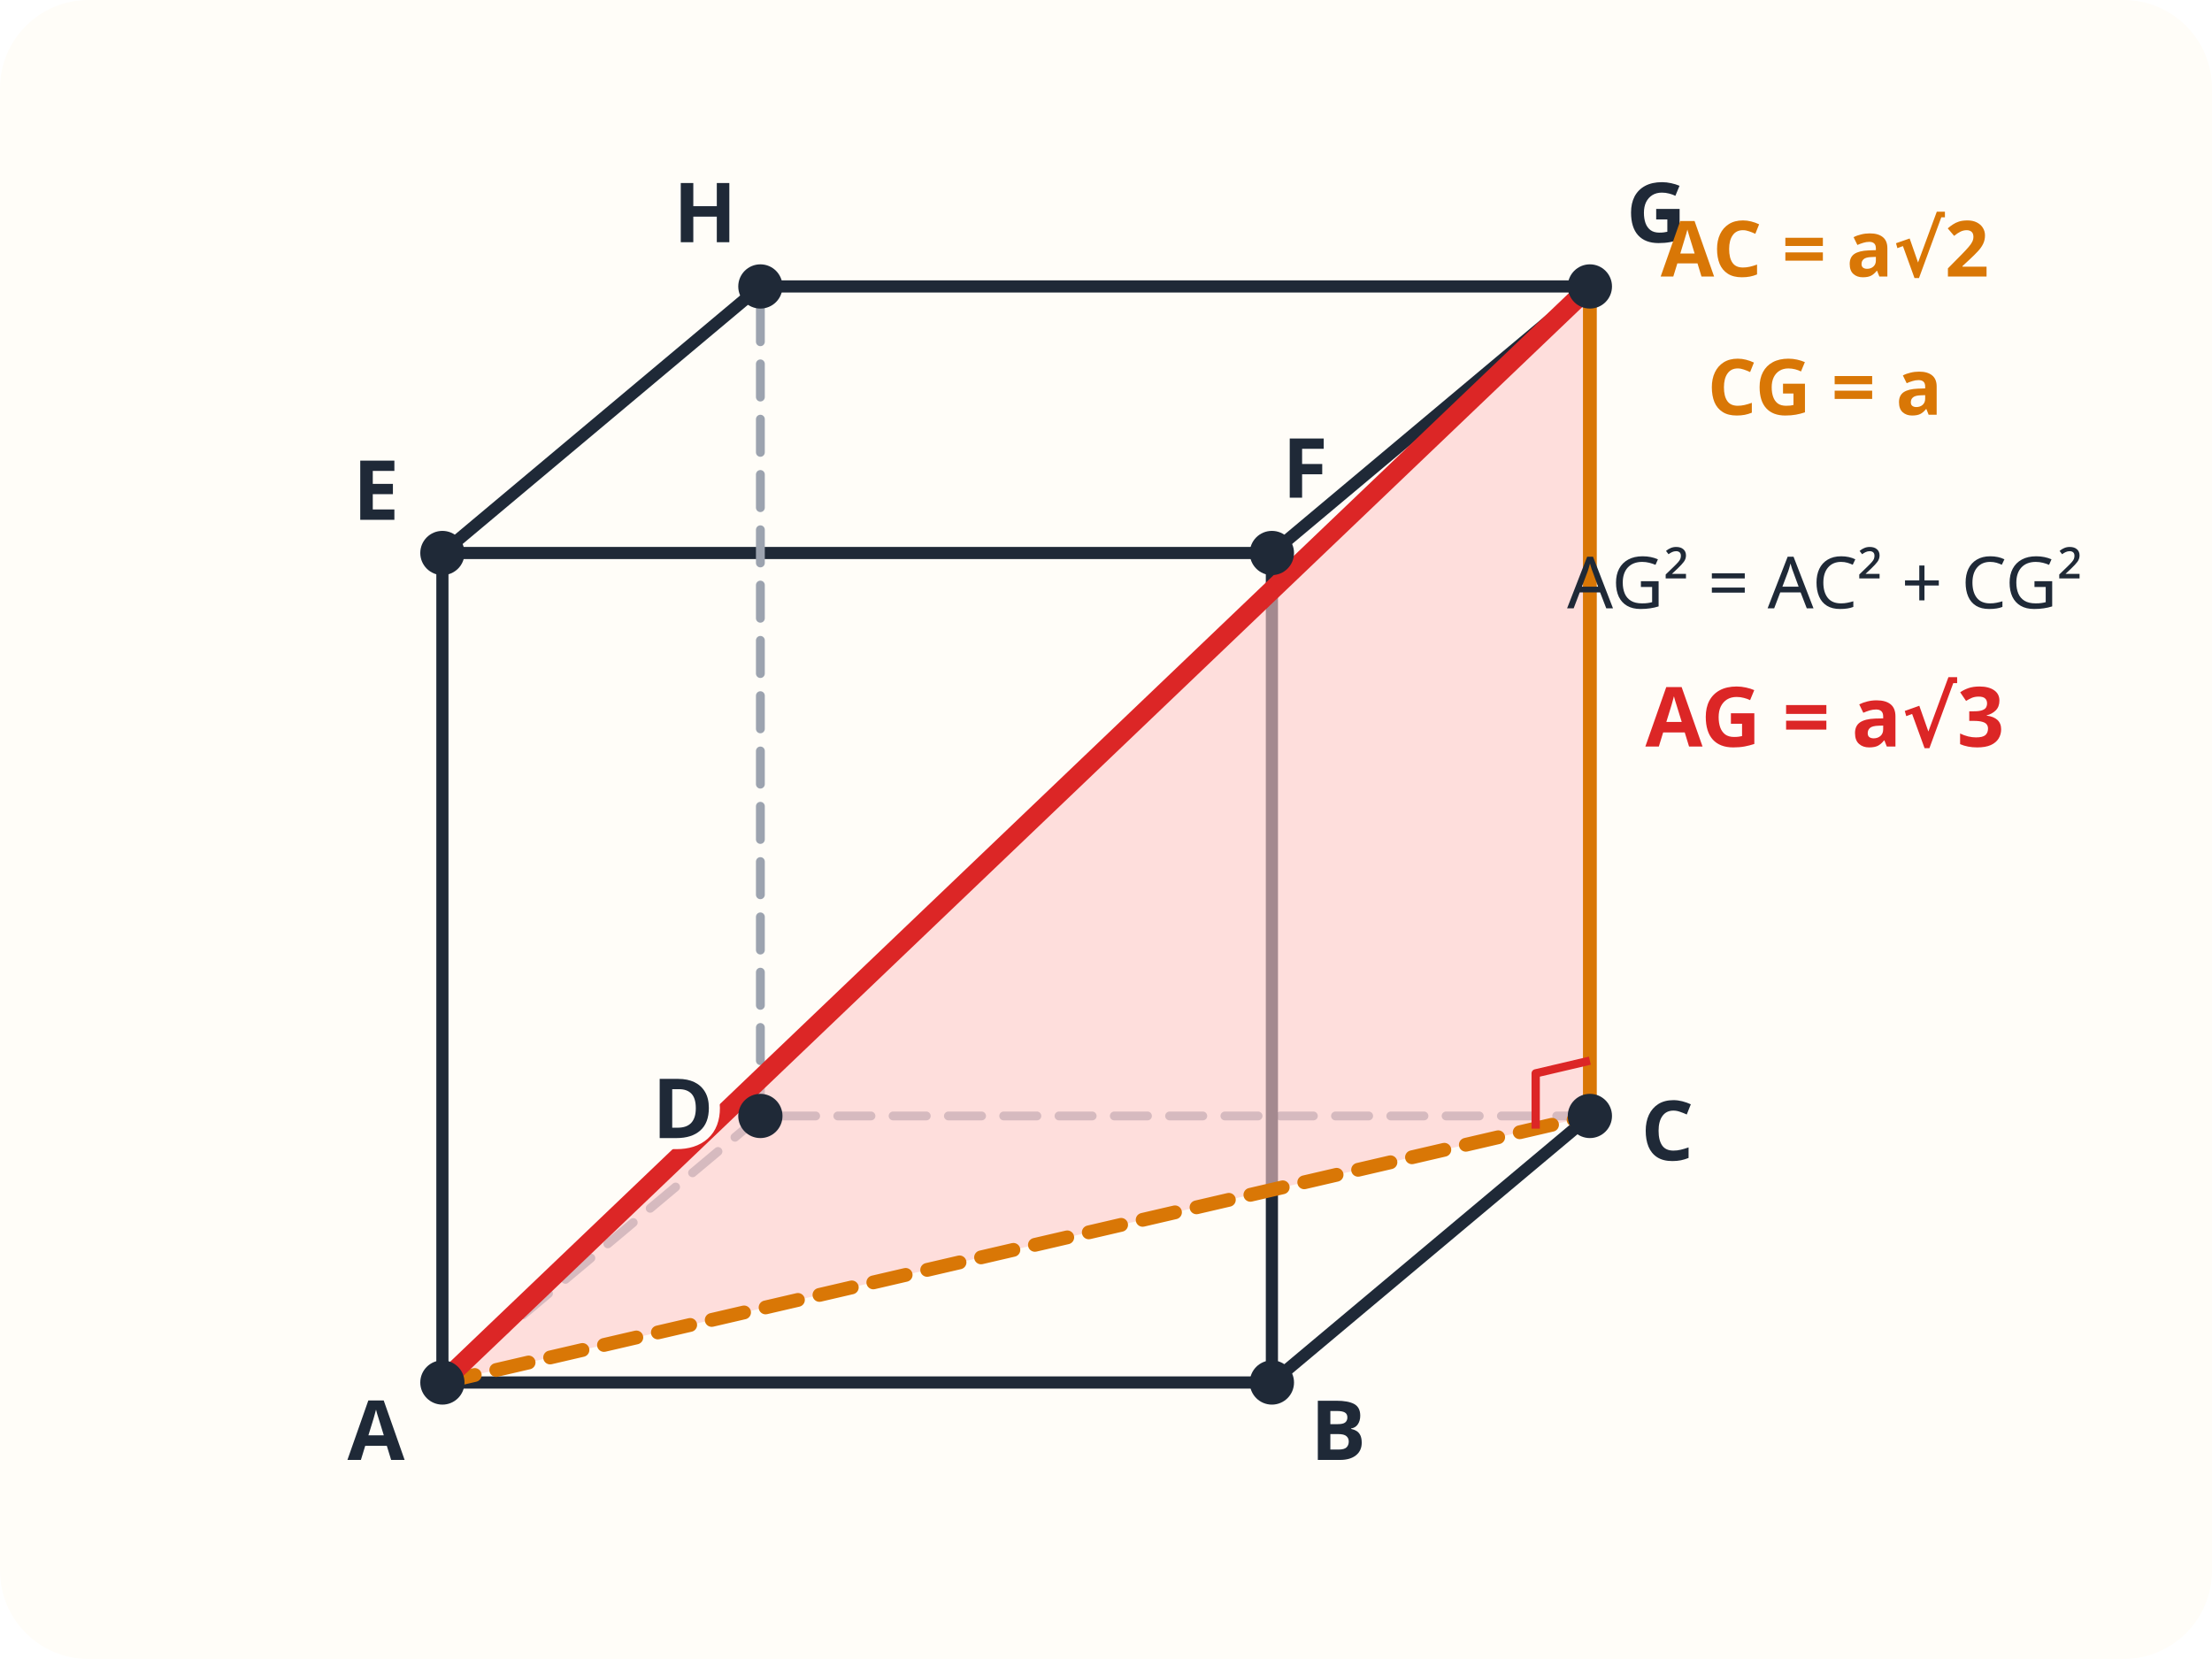
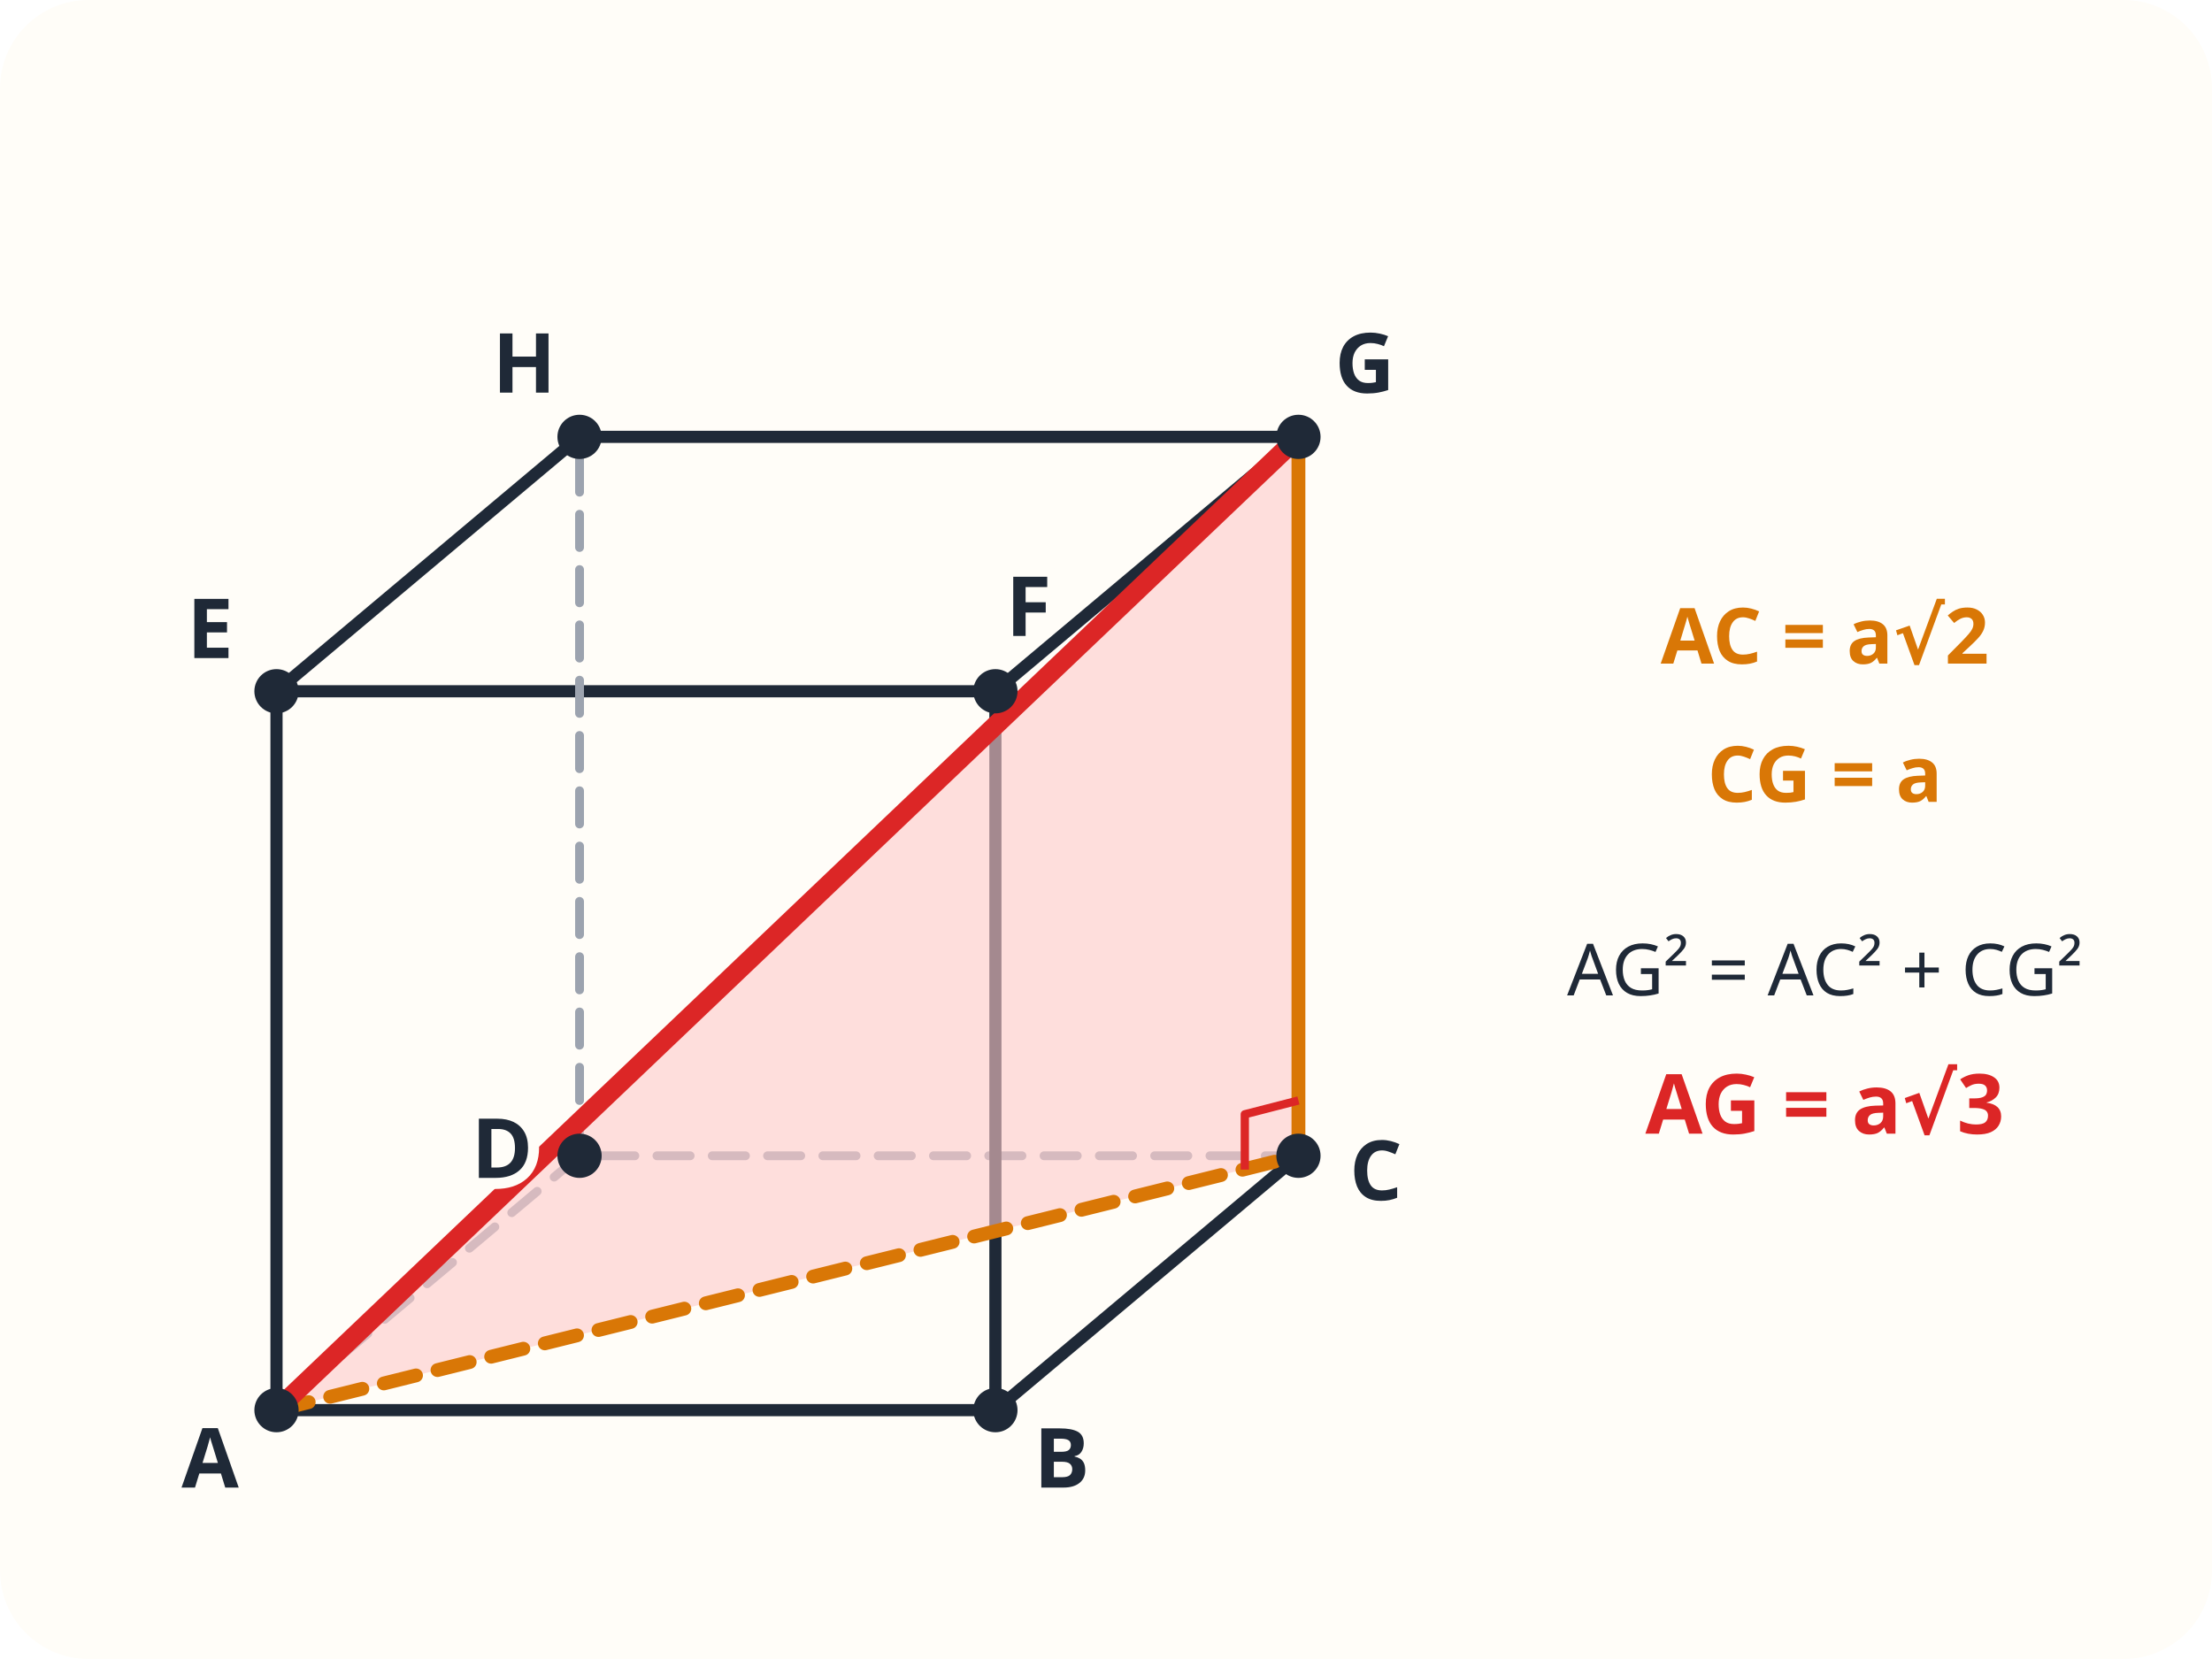
<svg xmlns="http://www.w3.org/2000/svg" viewBox="0 0 400 300" font-family="sans-serif">
  <rect x="0" y="0" width="400" height="300" rx="16" fill="#fffdf8" />
-   <line x1="80.0" y1="250.0" x2="230.0" y2="250.0" stroke="#1f2937" stroke-width="2.2" stroke-linecap="round" />
-   <line x1="230.0" y1="250.0" x2="287.5" y2="201.8" stroke="#1f2937" stroke-width="2.2" stroke-linecap="round" />
-   <line x1="287.5" y1="201.8" x2="137.5" y2="201.8" stroke="#9ca3af" stroke-width="1.6" stroke-dasharray="6,4" stroke-linecap="round" />
-   <line x1="137.5" y1="201.8" x2="80.0" y2="250.0" stroke="#9ca3af" stroke-width="1.6" stroke-dasharray="6,4" stroke-linecap="round" />
-   <line x1="80.0" y1="100.0" x2="230.0" y2="100.0" stroke="#1f2937" stroke-width="2.2" stroke-linecap="round" />
-   <line x1="230.0" y1="100.0" x2="287.5" y2="51.8" stroke="#1f2937" stroke-width="2.2" stroke-linecap="round" />
-   <line x1="287.5" y1="51.8" x2="137.5" y2="51.8" stroke="#1f2937" stroke-width="2.2" stroke-linecap="round" />
-   <line x1="137.5" y1="51.8" x2="80.0" y2="100.0" stroke="#1f2937" stroke-width="2.2" stroke-linecap="round" />
-   <line x1="80.0" y1="250.0" x2="80.0" y2="100.0" stroke="#1f2937" stroke-width="2.2" stroke-linecap="round" />
-   <line x1="230.0" y1="250.0" x2="230.0" y2="100.0" stroke="#1f2937" stroke-width="2.2" stroke-linecap="round" />
-   <line x1="287.5" y1="201.8" x2="287.5" y2="51.8" stroke="#1f2937" stroke-width="2.2" stroke-linecap="round" />
-   <line x1="137.5" y1="201.8" x2="137.5" y2="51.8" stroke="#9ca3af" stroke-width="1.6" stroke-dasharray="6,4" stroke-linecap="round" />
-   <polygon points="80.0,250.0 287.5,201.8 287.5,51.8" fill="#fecaca" fill-opacity="0.6" stroke="#dc2626" stroke-width="0" stroke-linejoin="round" />
-   <line x1="80.0" y1="250.0" x2="287.5" y2="201.8" stroke="#d97706" stroke-width="2.5" stroke-dasharray="6,4" stroke-linecap="round" />
-   <line x1="287.5" y1="201.8" x2="287.5" y2="51.8" stroke="#d97706" stroke-width="2.5" stroke-linecap="round" />
-   <line x1="80.0" y1="250.0" x2="287.5" y2="51.8" stroke="#dc2626" stroke-width="3.5" stroke-linecap="round" />
-   <polyline points="277.7,204.1 277.7,194.1 287.5,191.8" fill="none" stroke="#dc2626" stroke-width="1.5" stroke-linejoin="round" />
-   <circle cx="80.0" cy="250.0" r="4" fill="#1f2937" />
-   <text x="68.0" y="264.0" fill="#fffdf8" stroke="#fffdf8" stroke-width="4" stroke-linejoin="round" font-size="15" text-anchor="middle" font-weight="bold">A</text>
-   <text x="68.0" y="264.0" fill="#1f2937" font-size="15" text-anchor="middle" font-weight="bold">A</text>
-   <circle cx="230.0" cy="250.0" r="4" fill="#1f2937" />
-   <text x="242.0" y="264.0" fill="#fffdf8" stroke="#fffdf8" stroke-width="4" stroke-linejoin="round" font-size="15" text-anchor="middle" font-weight="bold">B</text>
-   <text x="242.0" y="264.0" fill="#1f2937" font-size="15" text-anchor="middle" font-weight="bold">B</text>
-   <circle cx="287.5" cy="201.8" r="4" fill="#1f2937" />
-   <text x="301.5" y="209.8" fill="#fffdf8" stroke="#fffdf8" stroke-width="4" stroke-linejoin="round" font-size="15" text-anchor="middle" font-weight="bold">C</text>
-   <text x="301.5" y="209.8" fill="#1f2937" font-size="15" text-anchor="middle" font-weight="bold">C</text>
-   <circle cx="137.5" cy="201.8" r="4" fill="#1f2937" />
-   <text x="123.5" y="205.8" fill="#fffdf8" stroke="#fffdf8" stroke-width="4" stroke-linejoin="round" font-size="15" text-anchor="middle" font-weight="bold">D</text>
-   <text x="123.5" y="205.8" fill="#1f2937" font-size="15" text-anchor="middle" font-weight="bold">D</text>
-   <circle cx="80.0" cy="100.0" r="4" fill="#1f2937" />
-   <text x="68.0" y="94.0" fill="#fffdf8" stroke="#fffdf8" stroke-width="4" stroke-linejoin="round" font-size="15" text-anchor="middle" font-weight="bold">E</text>
-   <text x="68.0" y="94.0" fill="#1f2937" font-size="15" text-anchor="middle" font-weight="bold">E</text>
-   <circle cx="230.0" cy="100.0" r="4" fill="#1f2937" />
-   <text x="236.0" y="90.0" fill="#fffdf8" stroke="#fffdf8" stroke-width="4" stroke-linejoin="round" font-size="15" text-anchor="middle" font-weight="bold">F</text>
-   <text x="236.0" y="90.0" fill="#1f2937" font-size="15" text-anchor="middle" font-weight="bold">F</text>
-   <circle cx="287.5" cy="51.8" r="4" fill="#1f2937" />
-   <text x="299.5" y="43.8" fill="#fffdf8" stroke="#fffdf8" stroke-width="4" stroke-linejoin="round" font-size="15" text-anchor="middle" font-weight="bold">G</text>
-   <text x="299.5" y="43.8" fill="#1f2937" font-size="15" text-anchor="middle" font-weight="bold">G</text>
-   <circle cx="137.5" cy="51.8" r="4" fill="#1f2937" />
-   <text x="127.5" y="43.8" fill="#fffdf8" stroke="#fffdf8" stroke-width="4" stroke-linejoin="round" font-size="15" text-anchor="middle" font-weight="bold">H</text>
-   <text x="127.5" y="43.8" fill="#1f2937" font-size="15" text-anchor="middle" font-weight="bold">H</text>
-   <text x="330.0" y="50.0" fill="#d97706" font-size="14" text-anchor="middle" font-weight="bold">AC = a√2</text>
-   <text x="330.0" y="75.0" fill="#d97706" font-size="14" text-anchor="middle" font-weight="bold">CG = a</text>
-   <text x="330.0" y="110.0" fill="#1f2937" font-size="13" text-anchor="middle">AG² = AC² + CG²</text>
-   <text x="330.0" y="135.0" fill="#dc2626" font-size="15" text-anchor="middle" font-weight="bold">AG = a√3</text>
+   <line x1="50.0" y1="255.0" x2="180.0" y2="255.0" stroke="#1f2937" stroke-width="2.2" stroke-linecap="round" />
+   <line x1="180.0" y1="255.0" x2="234.8" y2="209.0" stroke="#1f2937" stroke-width="2.2" stroke-linecap="round" />
+   <line x1="234.8" y1="209.0" x2="104.8" y2="209.0" stroke="#9ca3af" stroke-width="1.6" stroke-dasharray="6,4" stroke-linecap="round" />
+   <line x1="104.8" y1="209.0" x2="50.0" y2="255.0" stroke="#9ca3af" stroke-width="1.6" stroke-dasharray="6,4" stroke-linecap="round" />
+   <line x1="50.0" y1="125.0" x2="180.0" y2="125.0" stroke="#1f2937" stroke-width="2.2" stroke-linecap="round" />
+   <line x1="180.0" y1="125.0" x2="234.8" y2="79.0" stroke="#1f2937" stroke-width="2.2" stroke-linecap="round" />
+   <line x1="234.8" y1="79.0" x2="104.8" y2="79.0" stroke="#1f2937" stroke-width="2.2" stroke-linecap="round" />
+   <line x1="104.8" y1="79.0" x2="50.0" y2="125.0" stroke="#1f2937" stroke-width="2.2" stroke-linecap="round" />
+   <line x1="50.0" y1="255.0" x2="50.0" y2="125.0" stroke="#1f2937" stroke-width="2.2" stroke-linecap="round" />
+   <line x1="180.0" y1="255.0" x2="180.0" y2="125.0" stroke="#1f2937" stroke-width="2.2" stroke-linecap="round" />
+   <line x1="234.8" y1="209.0" x2="234.8" y2="79.0" stroke="#1f2937" stroke-width="2.2" stroke-linecap="round" />
+   <line x1="104.8" y1="209.0" x2="104.8" y2="79.0" stroke="#9ca3af" stroke-width="1.6" stroke-dasharray="6,4" stroke-linecap="round" />
+   <polygon points="50.0,255.0 234.8,209.0 234.8,79.0" fill="#fecaca" fill-opacity="0.6" stroke="#dc2626" stroke-width="0" stroke-linejoin="round" />
+   <line x1="50.0" y1="255.0" x2="234.8" y2="209.0" stroke="#d97706" stroke-width="2.5" stroke-dasharray="6,4" stroke-linecap="round" />
+   <line x1="234.8" y1="209.0" x2="234.8" y2="79.0" stroke="#d97706" stroke-width="2.5" stroke-linecap="round" />
+   <line x1="50.0" y1="255.0" x2="234.8" y2="79.0" stroke="#dc2626" stroke-width="3.5" stroke-linecap="round" />
+   <polyline points="225.1,211.5 225.1,201.5 234.8,199.0" fill="none" stroke="#dc2626" stroke-width="1.5" stroke-linejoin="round" />
+   <circle cx="50.0" cy="255.0" r="4" fill="#1f2937" />
+   <text x="38.0" y="269.0" fill="#fffdf8" stroke="#fffdf8" stroke-width="4" stroke-linejoin="round" font-size="15" text-anchor="middle" font-weight="bold">A</text>
+   <text x="38.0" y="269.0" fill="#1f2937" font-size="15" text-anchor="middle" font-weight="bold">A</text>
+   <circle cx="180.0" cy="255.0" r="4" fill="#1f2937" />
+   <text x="192.0" y="269.0" fill="#fffdf8" stroke="#fffdf8" stroke-width="4" stroke-linejoin="round" font-size="15" text-anchor="middle" font-weight="bold">B</text>
+   <text x="192.0" y="269.0" fill="#1f2937" font-size="15" text-anchor="middle" font-weight="bold">B</text>
+   <circle cx="234.8" cy="209.0" r="4" fill="#1f2937" />
+   <text x="248.8" y="217.0" fill="#fffdf8" stroke="#fffdf8" stroke-width="4" stroke-linejoin="round" font-size="15" text-anchor="middle" font-weight="bold">C</text>
+   <text x="248.8" y="217.0" fill="#1f2937" font-size="15" text-anchor="middle" font-weight="bold">C</text>
+   <circle cx="104.8" cy="209.0" r="4" fill="#1f2937" />
+   <text x="90.8" y="213.0" fill="#fffdf8" stroke="#fffdf8" stroke-width="4" stroke-linejoin="round" font-size="15" text-anchor="middle" font-weight="bold">D</text>
+   <text x="90.8" y="213.0" fill="#1f2937" font-size="15" text-anchor="middle" font-weight="bold">D</text>
+   <circle cx="50.0" cy="125.0" r="4" fill="#1f2937" />
+   <text x="38.0" y="119.0" fill="#fffdf8" stroke="#fffdf8" stroke-width="4" stroke-linejoin="round" font-size="15" text-anchor="middle" font-weight="bold">E</text>
+   <text x="38.0" y="119.0" fill="#1f2937" font-size="15" text-anchor="middle" font-weight="bold">E</text>
+   <circle cx="180.0" cy="125.0" r="4" fill="#1f2937" />
+   <text x="186.0" y="115.0" fill="#fffdf8" stroke="#fffdf8" stroke-width="4" stroke-linejoin="round" font-size="15" text-anchor="middle" font-weight="bold">F</text>
+   <text x="186.0" y="115.0" fill="#1f2937" font-size="15" text-anchor="middle" font-weight="bold">F</text>
+   <circle cx="234.8" cy="79.0" r="4" fill="#1f2937" />
+   <text x="246.8" y="71.0" fill="#fffdf8" stroke="#fffdf8" stroke-width="4" stroke-linejoin="round" font-size="15" text-anchor="middle" font-weight="bold">G</text>
+   <text x="246.8" y="71.0" fill="#1f2937" font-size="15" text-anchor="middle" font-weight="bold">G</text>
+   <circle cx="104.8" cy="79.0" r="4" fill="#1f2937" />
+   <text x="94.8" y="71.0" fill="#fffdf8" stroke="#fffdf8" stroke-width="4" stroke-linejoin="round" font-size="15" text-anchor="middle" font-weight="bold">H</text>
+   <text x="94.8" y="71.0" fill="#1f2937" font-size="15" text-anchor="middle" font-weight="bold">H</text>
+   <text x="330.0" y="120.0" fill="#d97706" font-size="14" text-anchor="middle" font-weight="bold">AC = a√2</text>
+   <text x="330.0" y="145.0" fill="#d97706" font-size="14" text-anchor="middle" font-weight="bold">CG = a</text>
+   <text x="330.0" y="180.0" fill="#1f2937" font-size="13" text-anchor="middle">AG² = AC² + CG²</text>
+   <text x="330.0" y="205.0" fill="#dc2626" font-size="15" text-anchor="middle" font-weight="bold">AG = a√3</text>
</svg>
